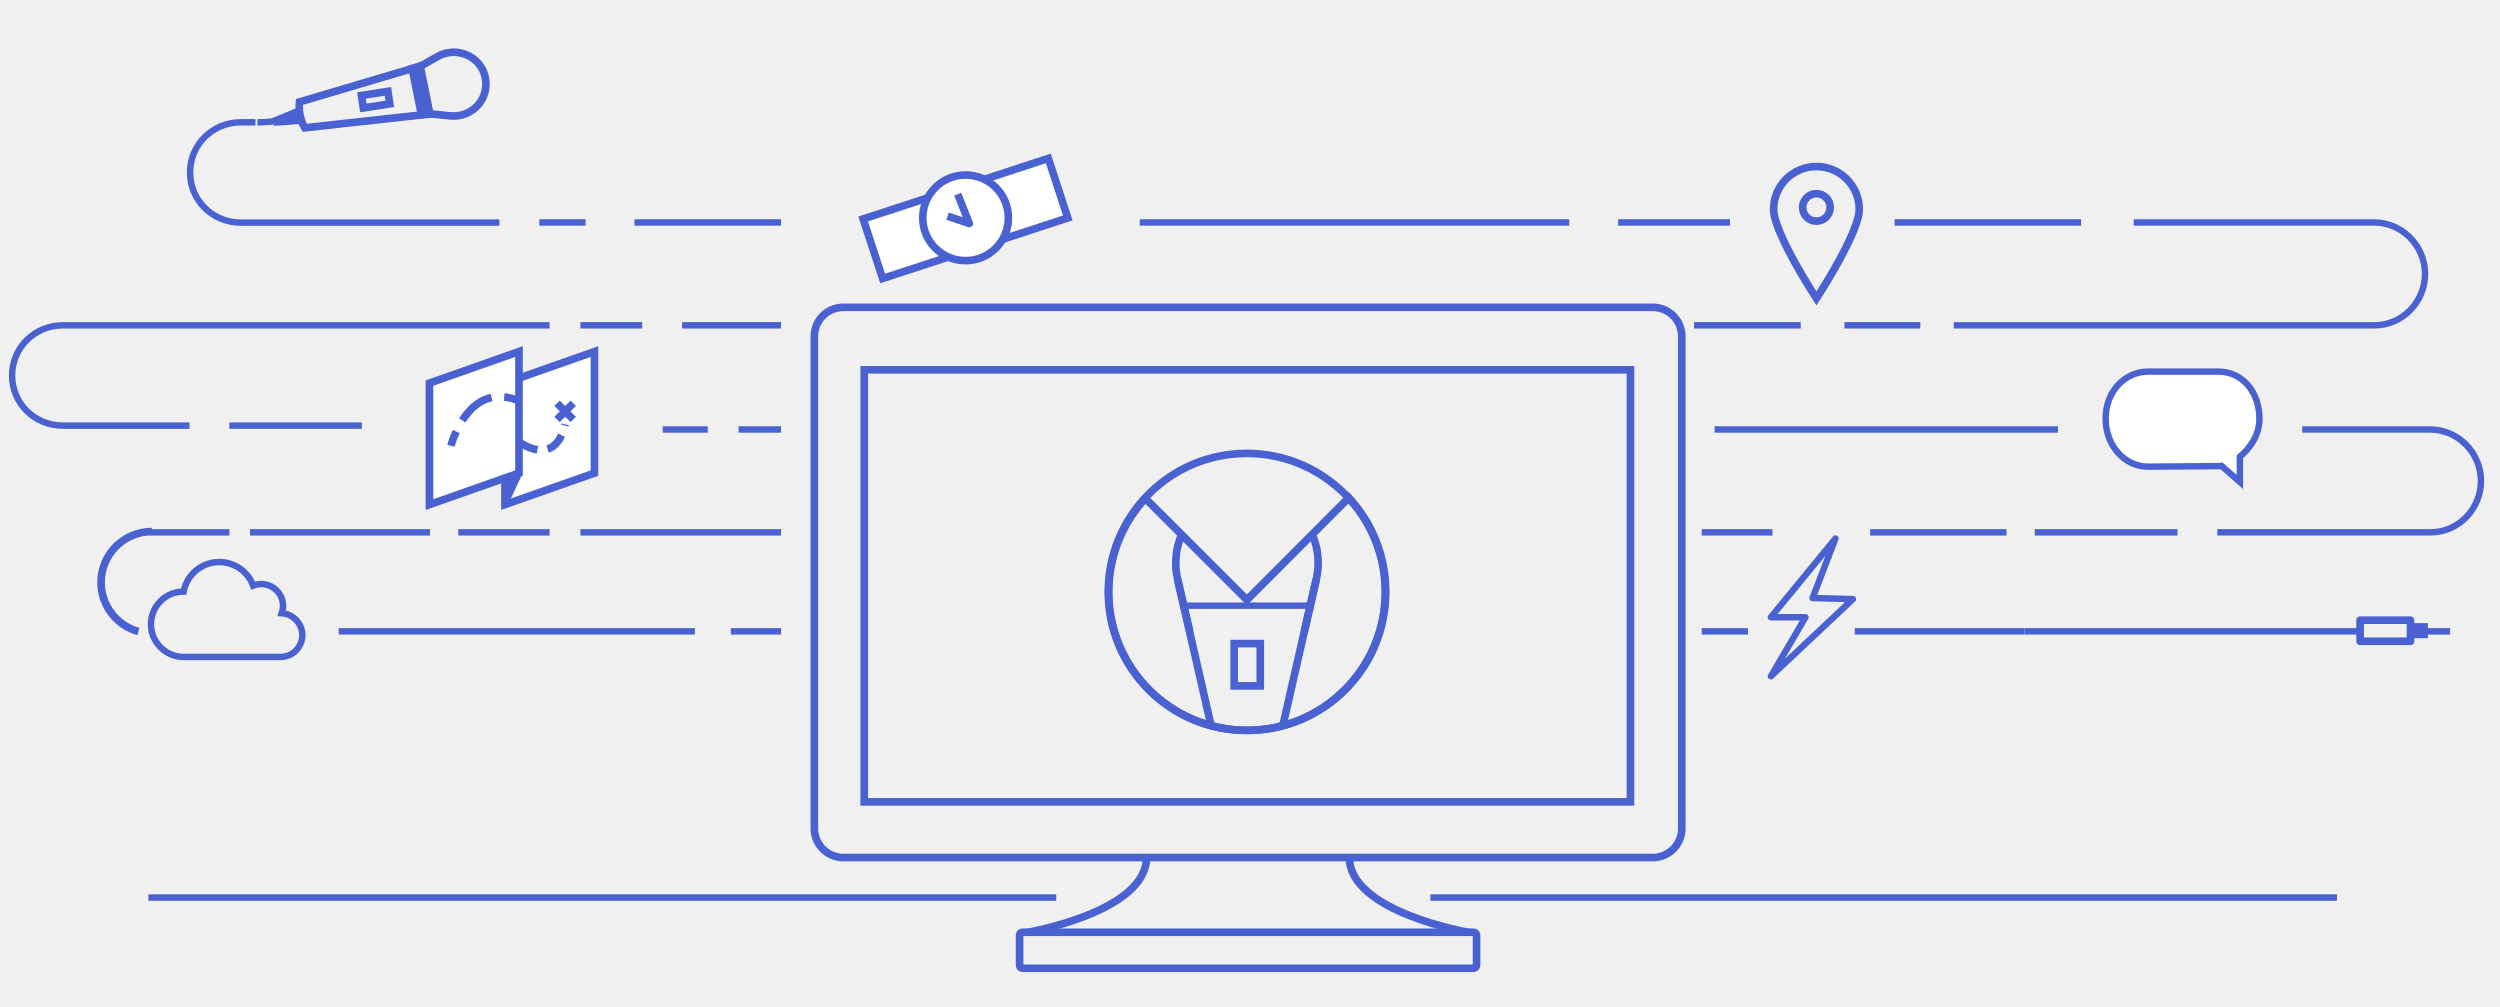
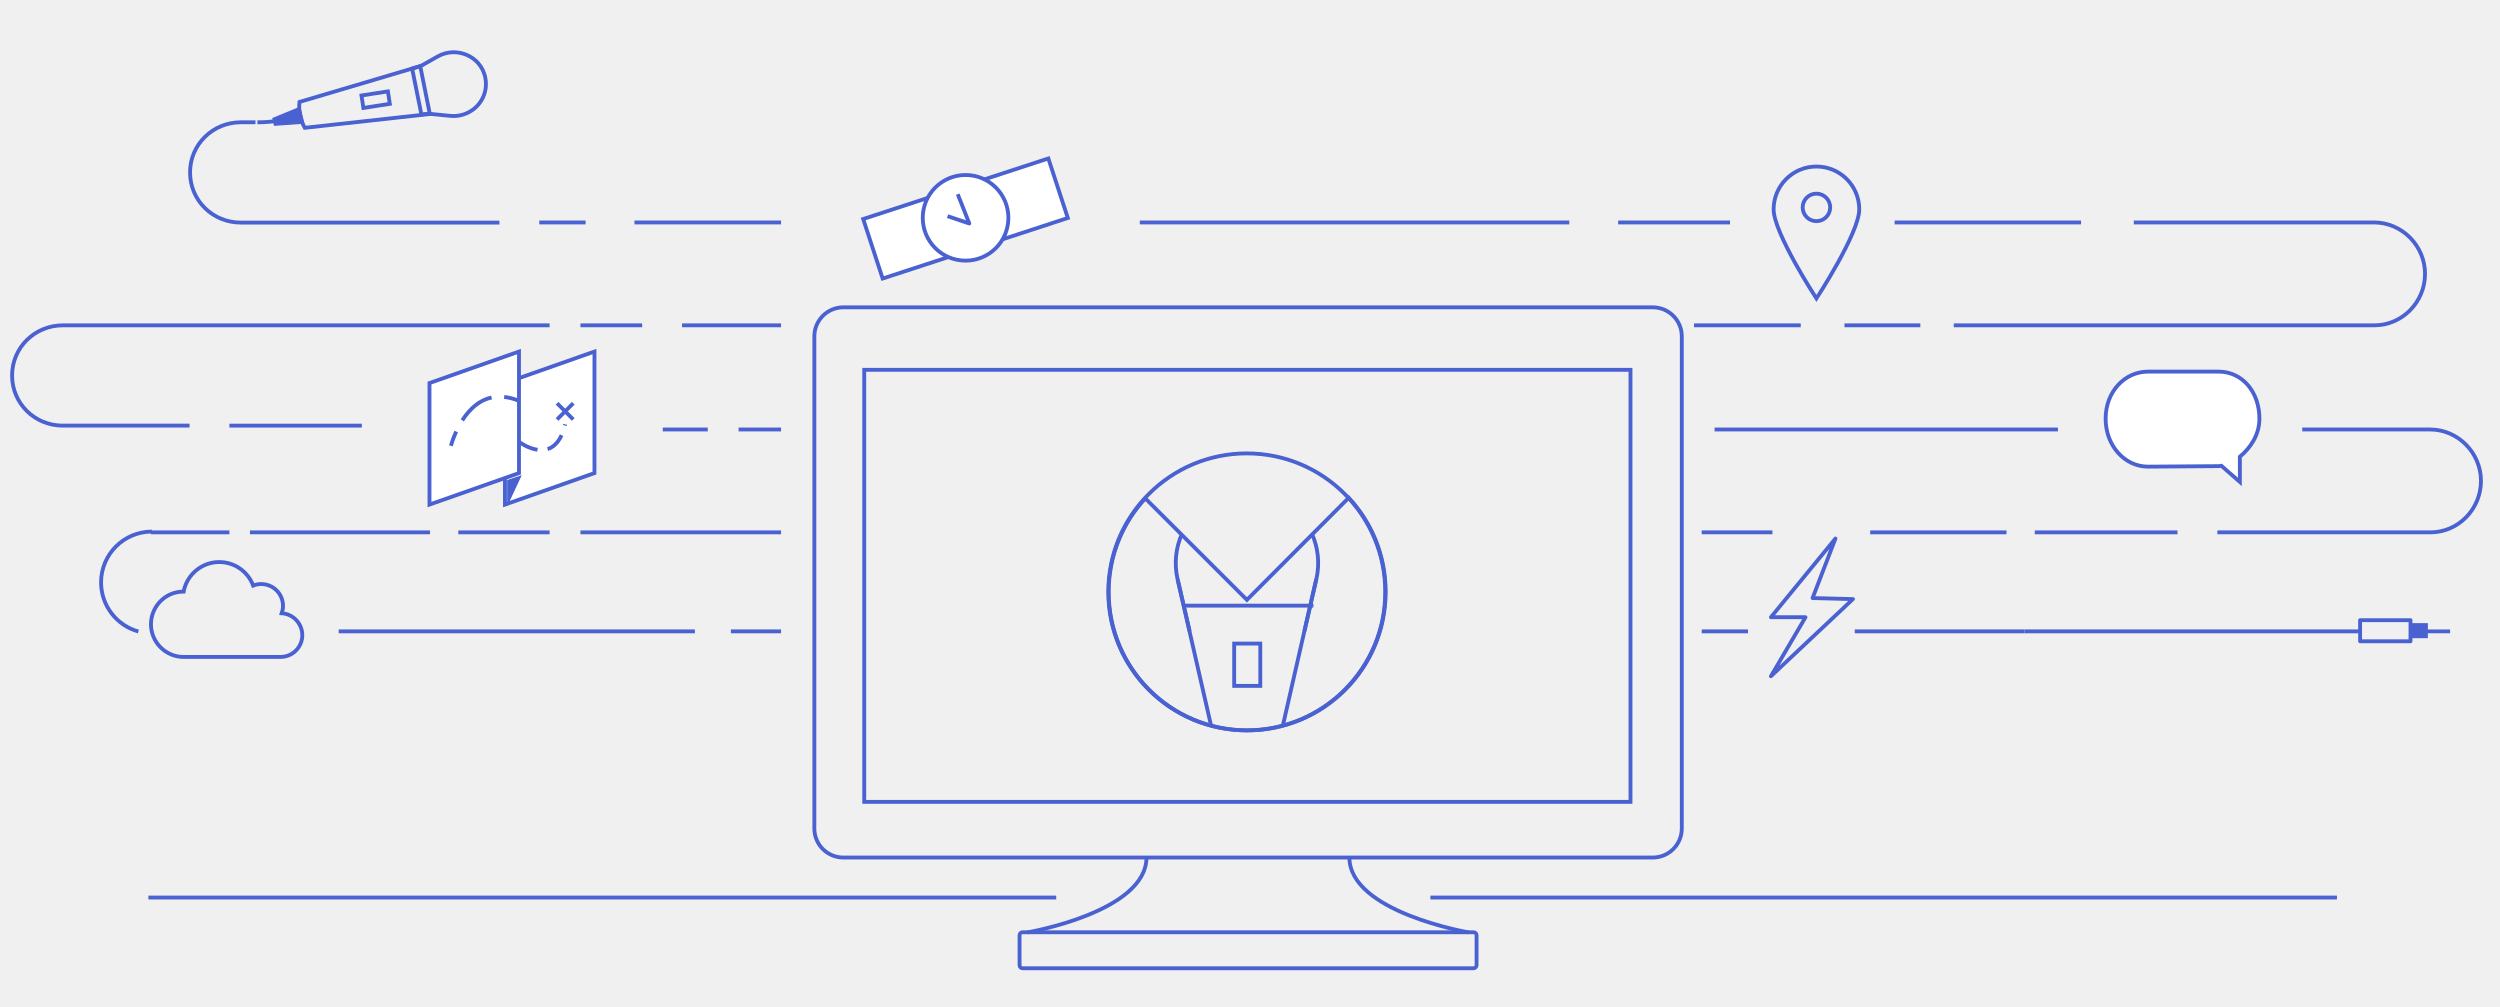
- <svg xmlns="http://www.w3.org/2000/svg" version="1.1" id="Layer_1" x="0px" y="0px" viewBox="0 0 1944.2 782.7" style="enable-background:new 0 0 1944.2 782.7;" xml:space="preserve">
+ <svg xmlns="http://www.w3.org/2000/svg" version="1.1" id="Layer_1" x="0px" y="0px" viewBox="12 149.3 1944.2 782.7" style="enable-background:new 12 149.3 1944.2 782.7;" xml:space="preserve">
  <style type="text/css">
- 	.st0{fill:none;stroke:#4A61D1;stroke-width:5.931;stroke-miterlimit:10;}
+ 	.st0{fill:none;stroke:#4A61D1;stroke-width:3;stroke-miterlimit:10;}
	.st1{fill:#4A61D1;}
- 	.st2{fill:#FFFFFF;stroke:#4A61D1;stroke-width:5.931;stroke-miterlimit:10;}
+ 	.st2{fill:#FFFFFF;stroke:#4A61D1;stroke-width:3;stroke-miterlimit:10;}
	.st3{fill:#FFFFFF;}
- 	.st4{fill:none;stroke:#4A61D1;stroke-width:5.931;stroke-miterlimit:10;stroke-dasharray:29.673,9.891;}
- 	.st5{fill:#FFFFFF;stroke:#4A61D1;stroke-width:5.931;stroke-miterlimit:10;stroke-dasharray:23.726,7.909;}
- 	.st6{fill:#FFFFFF;stroke:#4A61D1;stroke-width:5.931;stroke-miterlimit:10;stroke-dasharray:15.817,7.909;}
- 	.st7{fill:#FFFFFF;stroke:#4A61D1;stroke-width:5;stroke-miterlimit:10;}
- 	.st8{fill:#FFFFFF;stroke:#4A61D1;stroke-width:5.931;stroke-linejoin:round;stroke-miterlimit:10;}
- 	.st9{fill:none;stroke:#4A61D1;stroke-width:5;stroke-miterlimit:10;}
- 	.st10{fill:none;stroke:#4A61D1;stroke-width:6;stroke-miterlimit:10;}
- 	.st11{fill:none;stroke:#4A61D1;stroke-width:5;stroke-linejoin:round;stroke-miterlimit:10;}
- 	.st12{fill:none;stroke:#4A61D1;stroke-width:5.931;stroke-linejoin:round;stroke-miterlimit:10;}
+ 	.st4{fill:none;stroke:#4A61D1;stroke-width:3;stroke-miterlimit:10;stroke-dasharray:29.673,9.891;}
+ 	.st5{fill:none;stroke:#4A61D1;stroke-width:3;stroke-miterlimit:10;stroke-dasharray:23.726,7.909;}
+ 	.st6{fill:#FFFFFF;stroke:#4A61D1;stroke-width:3;stroke-miterlimit:10;stroke-dasharray:15.817,7.909;}
+ 	.st7{fill:#FFFFFF;stroke:#4A61D1;stroke-width:3;stroke-linejoin:round;stroke-miterlimit:10;}
+ 	.st8{fill:none;stroke:#4A61D1;stroke-width:3;stroke-linejoin:round;stroke-miterlimit:10;}
</style>
-   <path id="XMLID_55_" class="st0" d="M1285.3,666.9H655.9c-12.5,0-22.6-10.1-22.6-22.6V261.6c0-12.5,10.1-22.6,22.6-22.6h629.4  c12.5,0,22.6,10.1,22.6,22.6v382.7C1307.9,656.8,1297.8,666.9,1285.3,666.9z" />
-   <rect id="XMLID_53_" x="672.1" y="287.6" class="st0" width="595.9" height="336" />
-   <path id="XMLID_54_" class="st0" d="M1146,753H795.2c-1.2,0-2.3-1-2.3-2.3v-23.4c0-1.2,1-2.3,2.3-2.3H1146c1.2,0,2.3,1,2.3,2.3v23.4  C1148.2,752,1147.2,753,1146,753z" />
-   <path id="XMLID_59_" class="st0" d="M799,725.1c0,0,92.6-15.8,92.6-58.3" />
-   <path id="XMLID_60_" class="st0" d="M1142.2,725.1c0,0-92.8-15.8-92.8-58.3" />
-   <path id="XMLID_58_" class="st0" d="M334.9,88.6L237,99.4l0,0c-3.5-6.1-4.9-13.2-4.1-20.1v0l94.4-28l13.1-7.4  c14.4-8.1,32.9-0.5,36.8,15.5c0.1,0.3,0.2,0.7,0.2,1c0.4,1.8,0.5,3.5,0.5,5.2c-0.1,14.7-13.1,26-27.8,24.5L334.9,88.6z" />
-   <polygon id="XMLID_61_" class="st0" points="327.7,89 320.5,53.3 326.8,51.4 334.2,88.3 " />
-   <polygon id="XMLID_63_" class="st1" points="213.1,97.9 211.7,91.8 233.6,82.8 236.8,96.2 " />
-   <path id="XMLID_115_" class="st0" d="M1445.9,162.8c0,18.4-33.3,69.3-33.3,69.3s-33.3-50.9-33.3-69.3s14.9-33.3,33.3-33.3  C1431,129.5,1445.9,144.4,1445.9,162.8z" />
-   <circle id="XMLID_114_" class="st0" cx="1412.6" cy="161.3" r="10.7" />
-   <polygon id="XMLID_11_" class="st2" points="462.3,367.9 392.7,392.4 392.7,297.9 462.3,273.4 " />
-   <polygon id="XMLID_15_" class="st2" points="403.6,367.9 334,392.4 334,297.9 403.6,273.4 " />
+   <path id="XMLID_55_" class="st0" d="M1297.3,816.2H667.9c-12.5,0-22.6-10.1-22.6-22.6V410.9c0-12.5,10.1-22.6,22.6-22.6h629.4  c12.5,0,22.6,10.1,22.6,22.6v382.7C1319.9,806.1,1309.8,816.2,1297.3,816.2z" />
+   <rect id="XMLID_53_" x="684.1" y="436.9" class="st0" width="595.9" height="336" />
+   <path id="XMLID_54_" class="st0" d="M1158,902.3H807.2c-1.2,0-2.3-1-2.3-2.3v-23.4c0-1.2,1-2.3,2.3-2.3H1158c1.2,0,2.3,1,2.3,2.3  V900C1160.2,901.3,1159.2,902.3,1158,902.3z" />
+   <path id="XMLID_59_" class="st0" d="M811,874.4c0,0,92.6-15.8,92.6-58.3" />
+   <path id="XMLID_60_" class="st0" d="M1154.2,874.4c0,0-92.8-15.8-92.8-58.3" />
+   <path id="XMLID_58_" class="st0" d="M346.9,237.9L249,248.7l0,0c-3.5-6.1-4.9-13.2-4.1-20.1l0,0l94.4-28l13.1-7.4  c14.4-8.1,32.9-0.5,36.8,15.5c0.1,0.3,0.2,0.7,0.2,1c0.4,1.8,0.5,3.5,0.5,5.2c-0.1,14.7-13.1,26-27.8,24.5L346.9,237.9z" />
+   <polygon id="XMLID_61_" class="st0" points="339.7,238.3 332.5,202.6 338.8,200.7 346.2,237.6 " />
+   <polygon id="XMLID_63_" class="st1" points="225.1,247.2 223.7,241.1 245.6,232.1 248.8,245.5 " />
+   <path id="XMLID_115_" class="st0" d="M1457.9,312.1c0,18.4-33.3,69.3-33.3,69.3s-33.3-50.9-33.3-69.3c0-18.4,14.9-33.3,33.3-33.3  S1457.9,293.7,1457.9,312.1z" />
+   <circle id="XMLID_114_" class="st0" cx="1424.6" cy="310.6" r="10.7" />
+   <polygon id="XMLID_11_" class="st2" points="474.3,517.2 404.7,541.7 404.7,447.2 474.3,422.7 " />
+   <polygon id="XMLID_15_" class="st2" points="415.6,517.2 346,541.7 346,447.2 415.6,422.7 " />
  <g id="XMLID_17_">
-     <path id="XMLID_56_" class="st3" d="M350.7,346.7c0,0,12.9-51.3,52.9-35" />
+     <path id="XMLID_56_" class="st3" d="M362.7,496c0,0,12.9-51.3,52.9-35" />
    <g id="XMLID_13_">
-       <path id="XMLID_52_" class="st0" d="M350.7,346.7c0,0,1.2-4.9,4.1-11.1" />
-       <path id="XMLID_38_" class="st4" d="M359.5,326.9c5.8-9,14.7-17.8,27.7-18.4" />
-       <path id="XMLID_36_" class="st0" d="M392.1,308.7c3.5,0.4,7.3,1.3,11.4,3" />
+       <path id="XMLID_52_" class="st0" d="M362.7,496c0,0,1.2-4.9,4.1-11.1" />
+       <path id="XMLID_38_" class="st4" d="M371.5,476.2c5.8-9,14.7-17.8,27.7-18.4" />
+       <path id="XMLID_36_" class="st0" d="M404.1,458c3.5,0.4,7.3,1.3,11.4,3" />
    </g>
  </g>
-   <line id="XMLID_18_" class="st5" x1="433.2" y1="313.6" x2="445.8" y2="326.2" />
-   <line id="XMLID_19_" class="st5" x1="433.2" y1="326.2" x2="445.8" y2="313.6" />
-   <polygon id="XMLID_14_" class="st1" points="405.8,369.5 394.4,393.9 394.4,373.3 " />
-   <path id="XMLID_20_" class="st6" d="M403.6,343.6c0,0,27.8,21.2,35.9-13.6" />
-   <rect id="XMLID_21_" x="675.1" y="145.5" transform="matrix(0.9504 -0.3109 0.3109 0.9504 -15.5887 241.8955)" class="st2" width="151.5" height="48.7" />
-   <path id="XMLID_23_" class="st7" d="M1757.1,325.6c0-21-13.5-36.6-31.7-36.6h-54.9c-18.2,0-33,15.6-33,36.6c0,21,14.8,37.3,33,37.3  l54.9-0.4c1.1,0,1-0.2,2.1-0.3l14.4,12.6v-19.6C1749.9,348.5,1757.1,338.4,1757.1,325.6z" />
-   <circle id="XMLID_16_" class="st2" cx="750.9" cy="169.4" r="33.3" />
-   <polyline id="XMLID_24_" class="st8" points="736.9,168.1 753.8,173.8 744.8,151 " />
-   <path id="XMLID_22_" class="st9" d="M226.5,91.3c-10.8,4.1-26.3,3.8-26.3,3.8s0.3,0-12.9,0c-21.8,0-39.5,17.2-39.5,39  s17.6,39,39.4,39h201.2" />
-   <path id="XMLID_25_" class="st9" d="M427.4,253H48.9c-21.8,0-39.5,17.2-39.5,39c0,21.8,17.6,39,39.4,39h98.6" />
-   <path id="XMLID_46_" class="st0" d="M118.1,413.4c-21.8,0-39.5,17.7-39.5,39.5c0,18.2,12.3,33.6,29,38.2" />
-   <path id="XMLID_30_" class="st9" d="M1659.4,173h186.9c21.8,0,39.6,18.2,39.6,40s-17.6,40-39.4,40h-327.1" />
-   <line id="XMLID_26_" class="st9" x1="419.4" y1="173" x2="455.4" y2="173" />
-   <line id="XMLID_27_" class="st9" x1="493.4" y1="173" x2="607.4" y2="173" />
-   <line id="XMLID_28_" class="st7" x1="886.4" y1="173" x2="1220.4" y2="173" />
-   <line id="XMLID_29_" class="st7" x1="1258.4" y1="173" x2="1345.4" y2="173" />
-   <line id="XMLID_31_" class="st9" x1="1618.4" y1="173" x2="1473.4" y2="173" />
-   <line id="XMLID_33_" class="st9" x1="1400.4" y1="253" x2="1317.4" y2="253" />
-   <line id="XMLID_34_" class="st9" x1="607.4" y1="253" x2="530.4" y2="253" />
-   <circle id="XMLID_126_" class="st0" cx="969.6" cy="460.3" r="107.7" />
-   <path id="XMLID_149_" class="st0" d="M1080.2,352.8" />
-   <path id="XMLID_148_" class="st0" d="M1020.3,415.2c4.7,10.6,6.2,22.8,3.4,35.2l-9.3,40.5" />
-   <path id="XMLID_147_" class="st0" d="M1020.3,415.2" />
-   <path id="XMLID_146_" class="st0" d="M925.2,490.9l-9.4-40.4c-2.8-12.2-1.4-24.4,3.2-34.9" />
-   <line id="XMLID_145_" class="st0" x1="915.8" y1="450.5" x2="941.8" y2="564.2" />
-   <line id="XMLID_144_" class="st0" x1="1023.6" y1="450.5" x2="997.7" y2="564.1" />
-   <line id="XMLID_143_" class="st9" x1="920.4" y1="471" x2="1021.4" y2="471" />
-   <path id="XMLID_142_" class="st10" d="M1048.9,387.1c17.8,19.2,28.7,44.9,28.7,73.2c0,59.5-48.2,107.7-107.7,107.7  c-59.5,0-107.7-48.1-107.7-107.6c0-28.1,10.8-53.8,28.5-72.8h0l79,78.9L1048.9,387.1z" />
-   <rect id="XMLID_141_" x="959.8" y="500.5" class="st0" width="20.3" height="32.9" />
-   <line id="XMLID_32_" class="st9" x1="1434.4" y1="253" x2="1493.4" y2="253" />
-   <line id="XMLID_35_" class="st9" x1="178.4" y1="331" x2="281.4" y2="331" />
-   <polygon id="XMLID_2_" class="st1" points="325.9,53.4 332.1,86.8 329,87.3 322,54.8 " />
-   <rect id="XMLID_37_" x="281.7" y="72.6" transform="matrix(0.9882 -0.1535 0.1535 0.9882 -8.4386 45.7467)" class="st0" width="20.8" height="9.8" />
-   <line id="XMLID_39_" class="st9" x1="574.4" y1="334" x2="607.4" y2="334" />
-   <line id="XMLID_40_" class="st9" x1="515.4" y1="334" x2="550.4" y2="334" />
-   <line id="XMLID_41_" class="st9" x1="1333.4" y1="334" x2="1600.4" y2="334" />
-   <path id="XMLID_42_" class="st9" d="M1790.4,334h80.6h4h14.8c21.8,0,39.6,18.2,39.6,40c0,21.8-17.5,40-39.3,40h-165.7" />
-   <line id="XMLID_43_" class="st9" x1="1693.4" y1="414" x2="1582.4" y2="414" />
-   <line id="XMLID_47_" class="st9" x1="178.4" y1="414" x2="117.4" y2="414" />
-   <line id="XMLID_49_" class="st9" x1="607.4" y1="414" x2="451.4" y2="414" />
-   <line id="XMLID_44_" class="st9" x1="1560.4" y1="414" x2="1454.4" y2="414" />
-   <path id="XMLID_48_" class="st9" d="M219.1,476.9c0.6-1.8,1-3.7,1-5.7c0-9.4-7.6-17-17-17c-2.2,0-4.3,0.4-6.2,1.2  c-4-10.7-14.3-18.3-26.4-18.3c-13.8,0-25.3,10-27.7,23h-0.3c-13.9,0-25.1,11.5-25.1,25.4c0,13.9,11.4,25.4,25.4,25.4l75.3,0  c9.4,0,17-7.6,17-17C235,484.8,228,477.5,219.1,476.9z" />
-   <polygon id="XMLID_45_" class="st11" points="1427.4,418.8 1377.2,480 1404.1,480 1377.2,525.9 1441,465.9 1409.6,465.1 " />
-   <line id="XMLID_51_" class="st9" x1="194.4" y1="414" x2="334.4" y2="414" />
-   <line id="XMLID_64_" class="st9" x1="356.4" y1="414" x2="427.4" y2="414" />
-   <line id="XMLID_79_" class="st9" x1="1574.4" y1="491" x2="1835.4" y2="491" />
-   <line id="XMLID_68_" class="st9" x1="1442.4" y1="491" x2="1574.4" y2="491" />
-   <line id="XMLID_69_" class="st9" x1="1323.4" y1="491" x2="1359.4" y2="491" />
-   <line id="XMLID_66_" class="st9" x1="568.4" y1="491" x2="607.4" y2="491" />
-   <path id="XMLID_65_" class="st0" d="M568,490.5" />
-   <polyline id="XMLID_50_" class="st9" points="263.4,491 467.2,491 540.4,491 " />
-   <line id="XMLID_80_" class="st9" x1="1112.4" y1="698" x2="1817.4" y2="698" />
-   <line id="XMLID_67_" class="st9" x1="115.4" y1="698" x2="821.4" y2="698" />
-   <line id="XMLID_71_" class="st9" x1="451.4" y1="253" x2="499.4" y2="253" />
-   <line id="XMLID_72_" class="st11" x1="1323.4" y1="414" x2="1378.4" y2="414" />
-   <rect id="XMLID_70_" x="1835.4" y="482.3" class="st12" width="39.2" height="16.4" />
-   <line id="XMLID_74_" class="st11" x1="1875.4" y1="491" x2="1905.4" y2="491" />
-   <rect id="XMLID_73_" x="1874.9" y="484.6" class="st1" width="13.2" height="11.7" />
+   <line id="XMLID_18_" class="st5" x1="445.2" y1="462.9" x2="457.8" y2="475.5" />
+   <line id="XMLID_19_" class="st5" x1="445.2" y1="475.5" x2="457.8" y2="462.9" />
+   <polygon id="XMLID_14_" class="st1" points="417.8,518.8 406.4,543.2 406.4,522.6 " />
+   <path id="XMLID_20_" class="st6" d="M415.6,492.9c0,0,27.8,21.2,35.9-13.6" />
+   <rect id="XMLID_21_" x="687.1" y="294.8" transform="matrix(-0.9504 0.3109 -0.3109 -0.9504 1587.082 385.3721)" class="st2" width="151.5" height="48.7" />
+   <path id="XMLID_23_" class="st2" d="M1769.1,474.9c0-21-13.5-36.6-31.7-36.6h-54.9c-18.2,0-33,15.6-33,36.6s14.8,37.3,33,37.3  l54.9-0.4c1.1,0,1-0.2,2.1-0.3l14.4,12.6v-19.6C1761.9,497.8,1769.1,487.7,1769.1,474.9z" />
+   <circle id="XMLID_16_" class="st2" cx="762.9" cy="318.7" r="33.3" />
+   <polyline id="XMLID_24_" class="st7" points="748.9,317.4 765.8,323.1 756.8,300.3 " />
+   <path id="XMLID_22_" class="st0" d="M238.5,240.6c-10.8,4.1-26.3,3.8-26.3,3.8s0.3,0-12.9,0c-21.8,0-39.5,17.2-39.5,39  s17.6,39,39.4,39h201.2" />
+   <path id="XMLID_25_" class="st0" d="M439.4,402.3H60.9c-21.8,0-39.5,17.2-39.5,39s17.6,39,39.4,39h98.6" />
+   <path id="XMLID_46_" class="st0" d="M130.1,562.7c-21.8,0-39.5,17.7-39.5,39.5c0,18.2,12.3,33.6,29,38.2" />
+   <path id="XMLID_30_" class="st0" d="M1671.4,322.3h186.9c21.8,0,39.6,18.2,39.6,40s-17.6,40-39.4,40h-327.1" />
+   <line id="XMLID_26_" class="st0" x1="431.4" y1="322.3" x2="467.4" y2="322.3" />
+   <line id="XMLID_27_" class="st0" x1="505.4" y1="322.3" x2="619.4" y2="322.3" />
+   <line id="XMLID_28_" class="st0" x1="898.4" y1="322.3" x2="1232.4" y2="322.3" />
+   <line id="XMLID_29_" class="st0" x1="1270.4" y1="322.3" x2="1357.4" y2="322.3" />
+   <line id="XMLID_31_" class="st0" x1="1630.4" y1="322.3" x2="1485.4" y2="322.3" />
+   <line id="XMLID_33_" class="st0" x1="1412.4" y1="402.3" x2="1329.4" y2="402.3" />
+   <line id="XMLID_34_" class="st0" x1="619.4" y1="402.3" x2="542.4" y2="402.3" />
+   <circle id="XMLID_126_" class="st0" cx="981.6" cy="609.6" r="107.7" />
+   <path id="XMLID_149_" class="st0" d="M1092.2,502.1" />
+   <path id="XMLID_148_" class="st0" d="M1032.3,564.5c4.7,10.6,6.2,22.8,3.4,35.2l-9.3,40.5" />
+   <path id="XMLID_147_" class="st0" d="M1032.3,564.5" />
+   <path id="XMLID_146_" class="st0" d="M937.2,640.2l-9.4-40.4c-2.8-12.2-1.4-24.4,3.2-34.9" />
+   <line id="XMLID_145_" class="st0" x1="927.8" y1="599.8" x2="953.8" y2="713.5" />
+   <line id="XMLID_144_" class="st0" x1="1035.6" y1="599.8" x2="1009.7" y2="713.4" />
+   <line id="XMLID_143_" class="st0" x1="932.4" y1="620.3" x2="1033.4" y2="620.3" />
+   <path id="XMLID_142_" class="st0" d="M1060.9,536.4c17.8,19.2,28.7,44.9,28.7,73.2c0,59.5-48.2,107.7-107.7,107.7  c-59.5,0-107.7-48.1-107.7-107.6c0-28.1,10.8-53.8,28.5-72.8l0,0l79,78.9L1060.9,536.4z" />
+   <rect id="XMLID_141_" x="971.8" y="649.8" class="st0" width="20.3" height="32.9" />
+   <line id="XMLID_32_" class="st0" x1="1446.4" y1="402.3" x2="1505.4" y2="402.3" />
+   <line id="XMLID_35_" class="st0" x1="190.4" y1="480.3" x2="293.4" y2="480.3" />
+   <rect id="XMLID_37_" x="293.7" y="221.9" transform="matrix(-0.9881 0.1535 -0.1535 -0.9881 639.4293 404.2235)" class="st0" width="20.8" height="9.8" />
+   <line id="XMLID_39_" class="st0" x1="586.4" y1="483.3" x2="619.4" y2="483.3" />
+   <line id="XMLID_40_" class="st0" x1="527.4" y1="483.3" x2="562.4" y2="483.3" />
+   <line id="XMLID_41_" class="st0" x1="1345.4" y1="483.3" x2="1612.4" y2="483.3" />
+   <path id="XMLID_42_" class="st0" d="M1802.4,483.3h80.6h4h14.8c21.8,0,39.6,18.2,39.6,40s-17.5,40-39.3,40h-165.7" />
+   <line id="XMLID_43_" class="st0" x1="1705.4" y1="563.3" x2="1594.4" y2="563.3" />
+   <line id="XMLID_47_" class="st0" x1="190.4" y1="563.3" x2="129.4" y2="563.3" />
+   <line id="XMLID_49_" class="st0" x1="619.4" y1="563.3" x2="463.4" y2="563.3" />
+   <line id="XMLID_44_" class="st0" x1="1572.4" y1="563.3" x2="1466.4" y2="563.3" />
+   <path id="XMLID_48_" class="st0" d="M231.1,626.2c0.6-1.8,1-3.7,1-5.7c0-9.4-7.6-17-17-17c-2.2,0-4.3,0.4-6.2,1.2  c-4-10.7-14.3-18.3-26.4-18.3c-13.8,0-25.3,10-27.7,23h-0.3c-13.9,0-25.1,11.5-25.1,25.4s11.4,25.4,25.4,25.4h75.3  c9.4,0,17-7.6,17-17C247,634.1,240,626.8,231.1,626.2z" />
+   <polygon id="XMLID_45_" class="st8" points="1439.4,568.1 1389.2,629.3 1416.1,629.3 1389.2,675.2 1453,615.2 1421.6,614.4 " />
+   <line id="XMLID_51_" class="st0" x1="206.4" y1="563.3" x2="346.4" y2="563.3" />
+   <line id="XMLID_64_" class="st0" x1="368.4" y1="563.3" x2="439.4" y2="563.3" />
+   <line id="XMLID_79_" class="st0" x1="1586.4" y1="640.3" x2="1847.4" y2="640.3" />
+   <line id="XMLID_68_" class="st0" x1="1454.4" y1="640.3" x2="1586.4" y2="640.3" />
+   <line id="XMLID_69_" class="st0" x1="1335.4" y1="640.3" x2="1371.4" y2="640.3" />
+   <line id="XMLID_66_" class="st0" x1="580.4" y1="640.3" x2="619.4" y2="640.3" />
+   <path id="XMLID_65_" class="st0" d="M580,639.8" />
+   <polyline id="XMLID_50_" class="st0" points="275.4,640.3 479.2,640.3 552.4,640.3 " />
+   <line id="XMLID_80_" class="st0" x1="1124.4" y1="847.3" x2="1829.4" y2="847.3" />
+   <line id="XMLID_67_" class="st0" x1="127.4" y1="847.3" x2="833.4" y2="847.3" />
+   <line id="XMLID_71_" class="st0" x1="463.4" y1="402.3" x2="511.4" y2="402.3" />
+   <line id="XMLID_72_" class="st8" x1="1335.4" y1="563.3" x2="1390.4" y2="563.3" />
+   <rect id="XMLID_70_" x="1847.4" y="631.6" class="st8" width="39.2" height="16.4" />
+   <line id="XMLID_74_" class="st8" x1="1887.4" y1="640.3" x2="1917.4" y2="640.3" />
+   <rect id="XMLID_73_" x="1886.9" y="633.9" class="st1" width="13.2" height="11.7" />
</svg>
